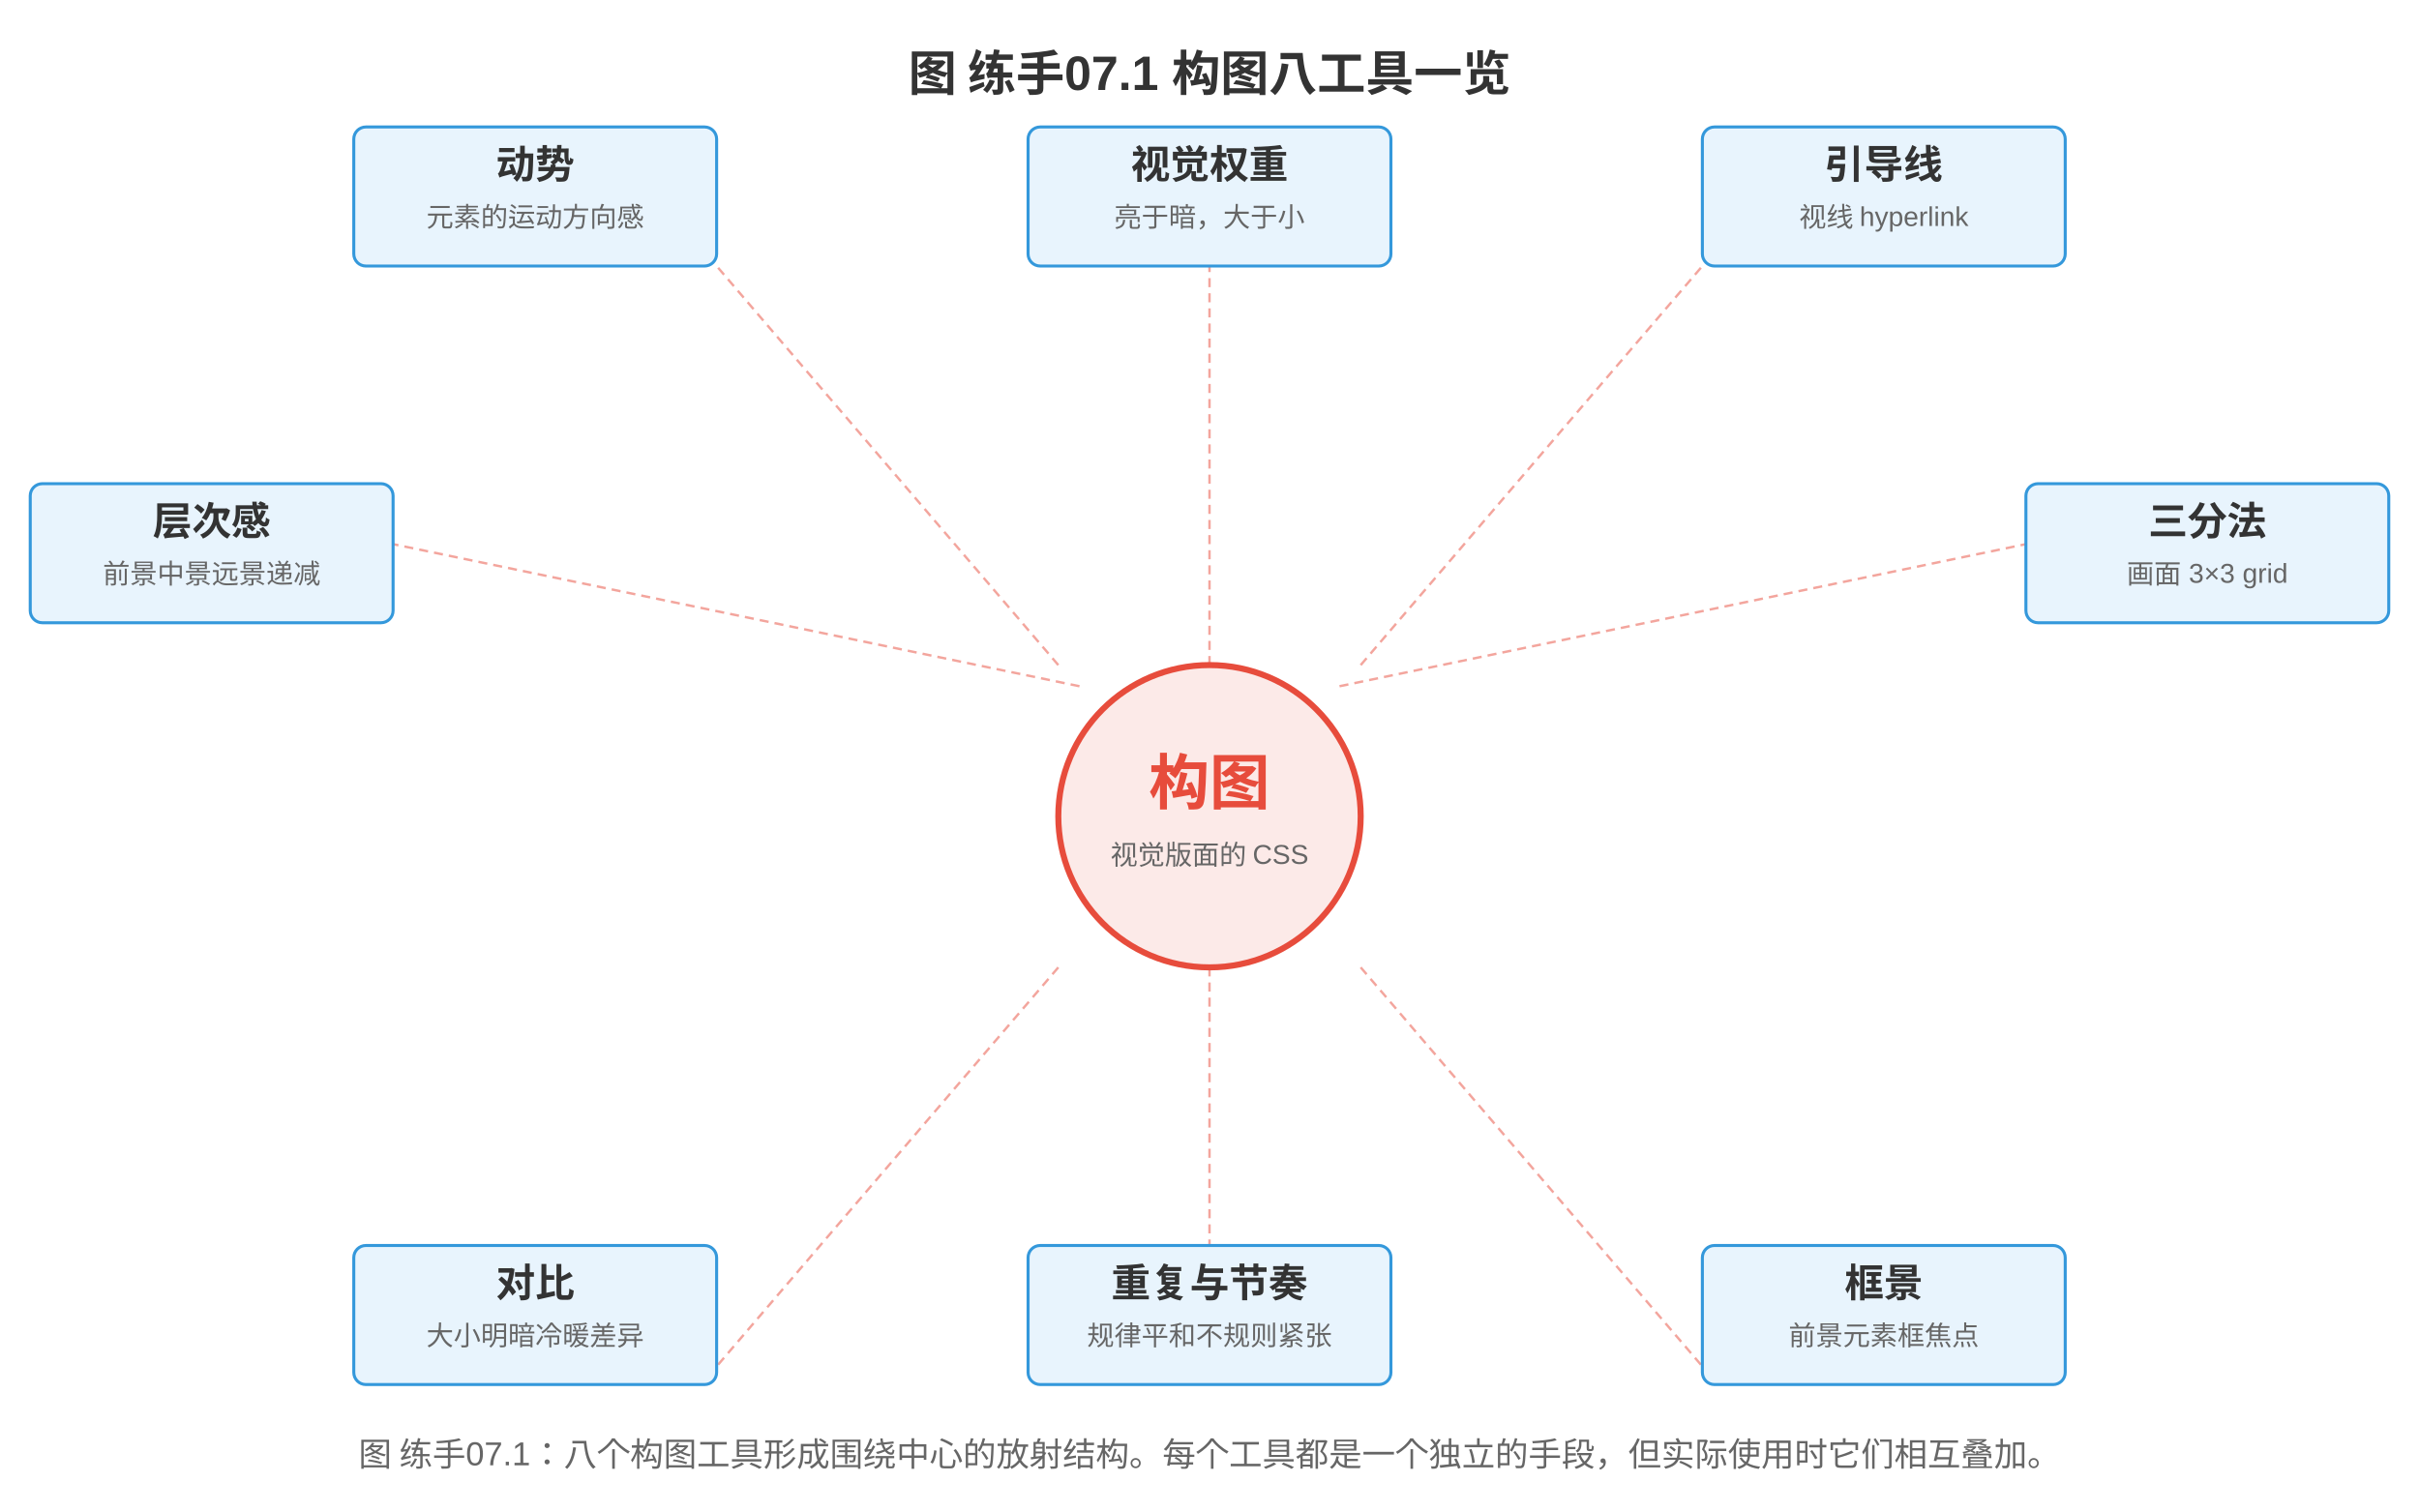
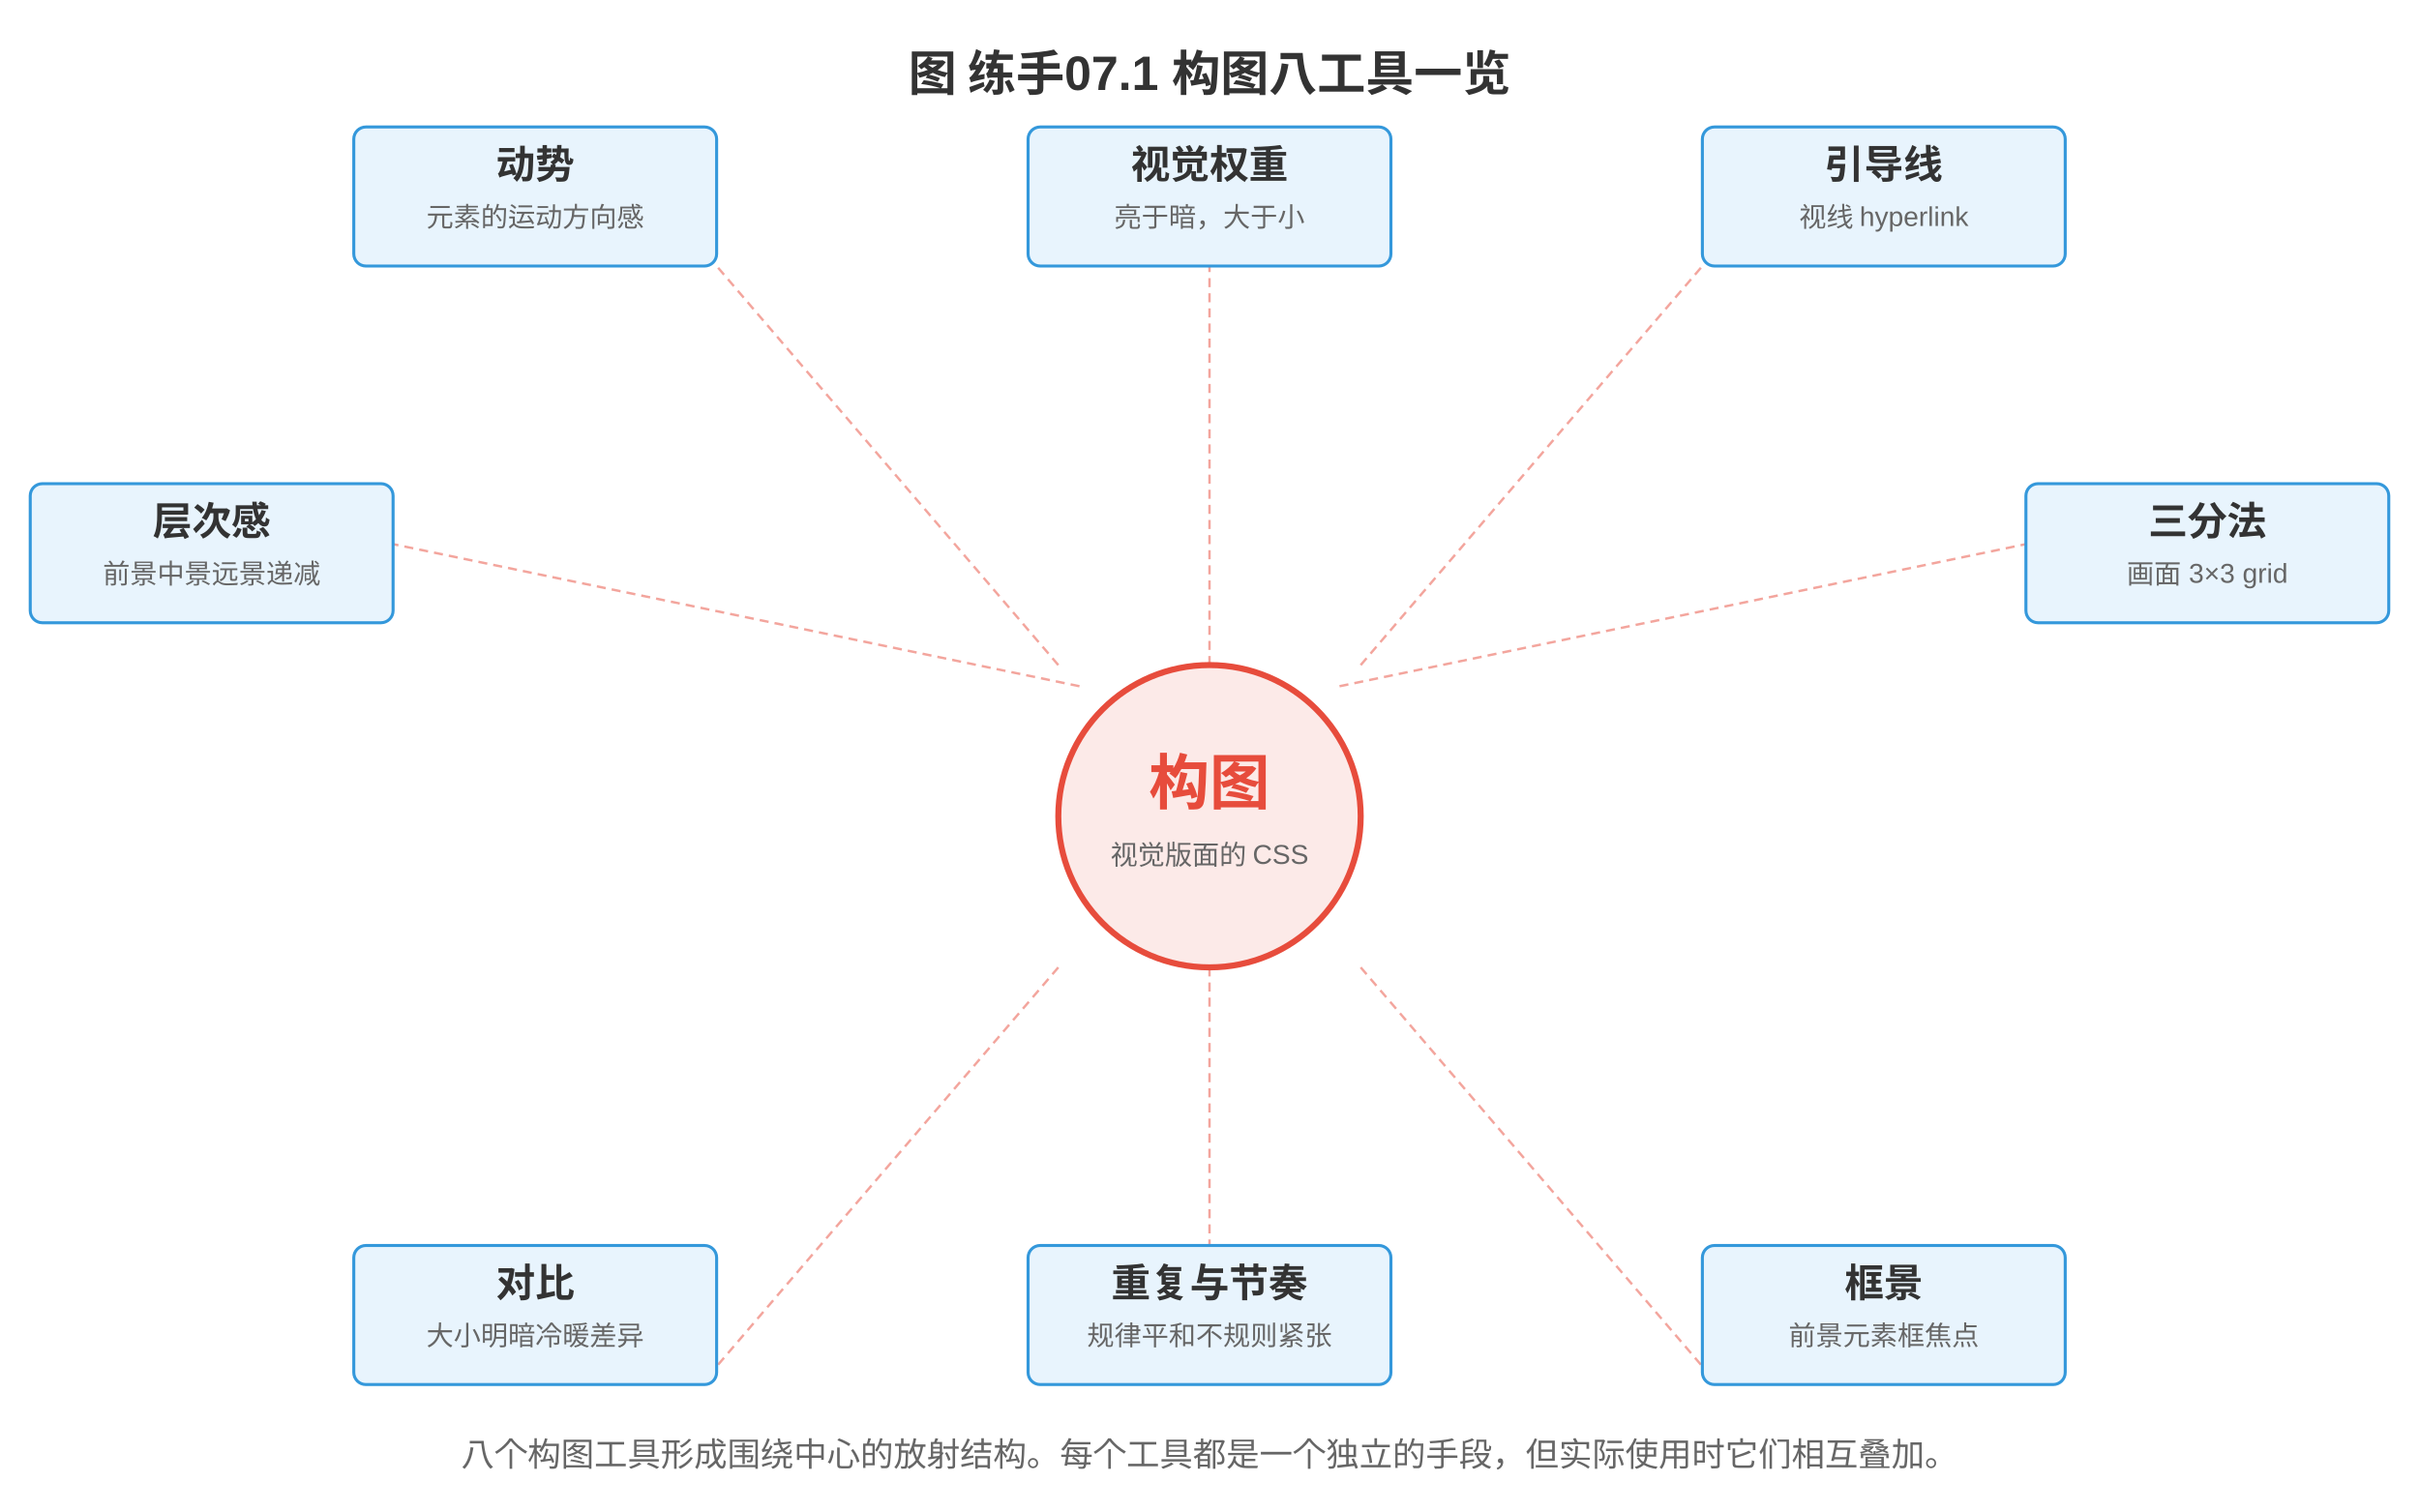
<svg xmlns="http://www.w3.org/2000/svg" viewBox="0 0 800 500" width="800" height="500">
  <style>
    text { font-family: 'PingFang SC','Microsoft YaHei',Arial,sans-serif; }
    .title { font-size: 16px; font-weight: bold; fill: #333; }
    .subtitle { font-size: 11px; fill: #666; }
    .tool-name { font-size: 13px; font-weight: bold; fill: #333; }
    .tool-desc { font-size: 9px; fill: #666; }
    .center-label { font-size: 20px; font-weight: bold; fill: #E74C3C; }
    .line { stroke: #ccc; stroke-width: 1; }
    .connector { stroke: #E74C3C; stroke-width: 0.8; stroke-dasharray: 3,2; opacity: 0.5; }
  </style>
  <text x="400" y="30" class="title" text-anchor="middle">图 练手07.1  构图八工具一览</text>
  <circle cx="400" cy="270" r="50" fill="#E74C3C" opacity="0.12" />
  <circle cx="400" cy="270" r="50" fill="none" stroke="#E74C3C" stroke-width="2" />
  <text x="400" y="266" class="center-label" text-anchor="middle">构图</text>
  <text x="400" y="286" class="tool-desc" text-anchor="middle" fill="#E74C3C">视觉版面的 CSS</text>
  <line x1="400" y1="220" x2="400" y2="88" class="connector" />
  <line x1="450" y1="220" x2="563" y2="88" class="connector" />
  <line x1="450" y1="320" x2="563" y2="452" class="connector" />
  <line x1="400" y1="320" x2="400" y2="452" class="connector" />
  <line x1="350" y1="320" x2="237" y2="452" class="connector" />
  <line x1="350" y1="220" x2="237" y2="88" class="connector" />
  <line x1="443" y1="227" x2="670" y2="180" class="connector" />
  <line x1="357" y1="227" x2="130" y2="180" class="connector" />
  <g transform="translate(340, 42)">
    <rect x="0" y="0" width="120" height="46" fill="#E8F4FD" stroke="#3498DB" stroke-width="1" rx="4" />
    <text x="60" y="17" class="tool-name" text-anchor="middle">视觉权重</text>
    <text x="60" y="33" class="tool-desc" text-anchor="middle">亮于暗，大于小</text>
  </g>
  <g transform="translate(563, 42)">
    <rect x="0" y="0" width="120" height="46" fill="#E8F4FD" stroke="#3498DB" stroke-width="1" rx="4" />
    <text x="60" y="17" class="tool-name" text-anchor="middle">引导线</text>
    <text x="60" y="33" class="tool-desc" text-anchor="middle">视线 hyperlink</text>
  </g>
  <g transform="translate(670, 160)">
    <rect x="0" y="0" width="120" height="46" fill="#E8F4FD" stroke="#3498DB" stroke-width="1" rx="4" />
    <text x="60" y="17" class="tool-name" text-anchor="middle">三分法</text>
    <text x="60" y="33" class="tool-desc" text-anchor="middle">画面 3×3 grid</text>
  </g>
  <g transform="translate(563, 412)">
    <rect x="0" y="0" width="120" height="46" fill="#E8F4FD" stroke="#3498DB" stroke-width="1" rx="4" />
    <text x="60" y="17" class="tool-name" text-anchor="middle">框景</text>
    <text x="60" y="33" class="tool-desc" text-anchor="middle">前景元素框焦点</text>
  </g>
  <g transform="translate(340, 412)">
    <rect x="0" y="0" width="120" height="46" fill="#E8F4FD" stroke="#3498DB" stroke-width="1" rx="4" />
    <text x="60" y="17" class="tool-name" text-anchor="middle">重复与节奏</text>
    <text x="60" y="33" class="tool-desc" text-anchor="middle">规律平和不规则紧张</text>
  </g>
  <g transform="translate(117, 412)">
    <rect x="0" y="0" width="120" height="46" fill="#E8F4FD" stroke="#3498DB" stroke-width="1" rx="4" />
    <text x="60" y="17" class="tool-name" text-anchor="middle">对比</text>
    <text x="60" y="33" class="tool-desc" text-anchor="middle">大小明暗冷暖差异</text>
  </g>
  <g transform="translate(10, 160)">
    <rect x="0" y="0" width="120" height="46" fill="#E8F4FD" stroke="#3498DB" stroke-width="1" rx="4" />
    <text x="60" y="17" class="tool-name" text-anchor="middle">层次感</text>
    <text x="60" y="33" class="tool-desc" text-anchor="middle">前景中景远景递减</text>
  </g>
  <g transform="translate(117, 42)">
    <rect x="0" y="0" width="120" height="46" fill="#E8F4FD" stroke="#3498DB" stroke-width="1" rx="4" />
    <text x="60" y="17" class="tool-name" text-anchor="middle">动势</text>
    <text x="60" y="33" class="tool-desc" text-anchor="middle">元素的运动方向感</text>
  </g>
-   <text x="400" y="485" class="subtitle" text-anchor="middle">图 练手07.1：八个构图工具形成围绕中心的放射结构。每个工具都是一个独立的手段，但实际使用时它们相互叠加。</text>
+   <text x="400" y="485" class="subtitle" text-anchor="middle">八个构图工具形成围绕中心的放射结构。每个工具都是一个独立的手段，但实际使用时它们相互叠加。</text>
</svg>
